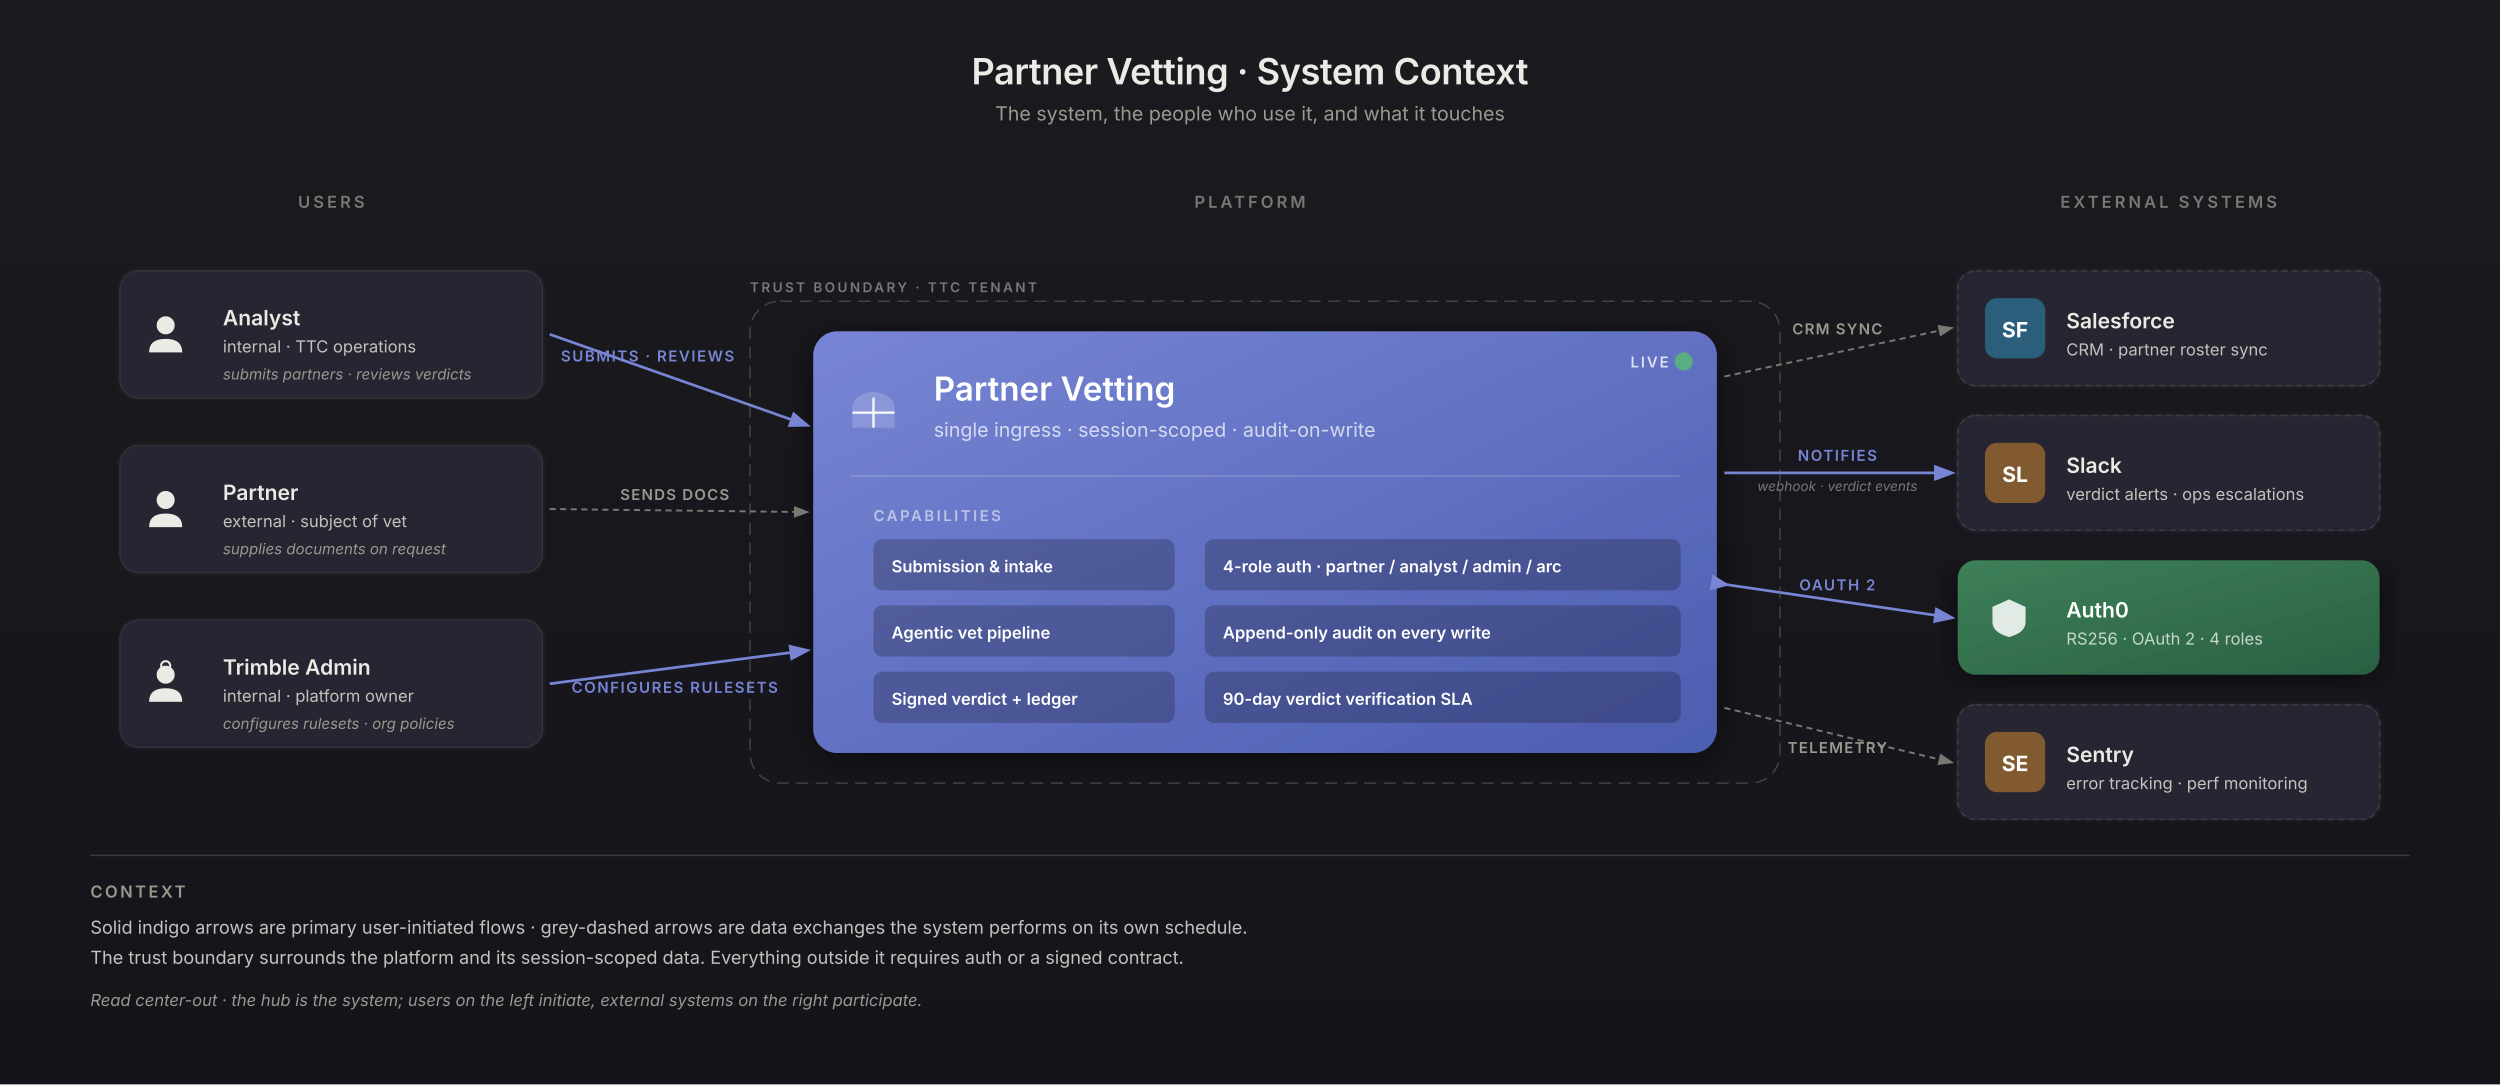
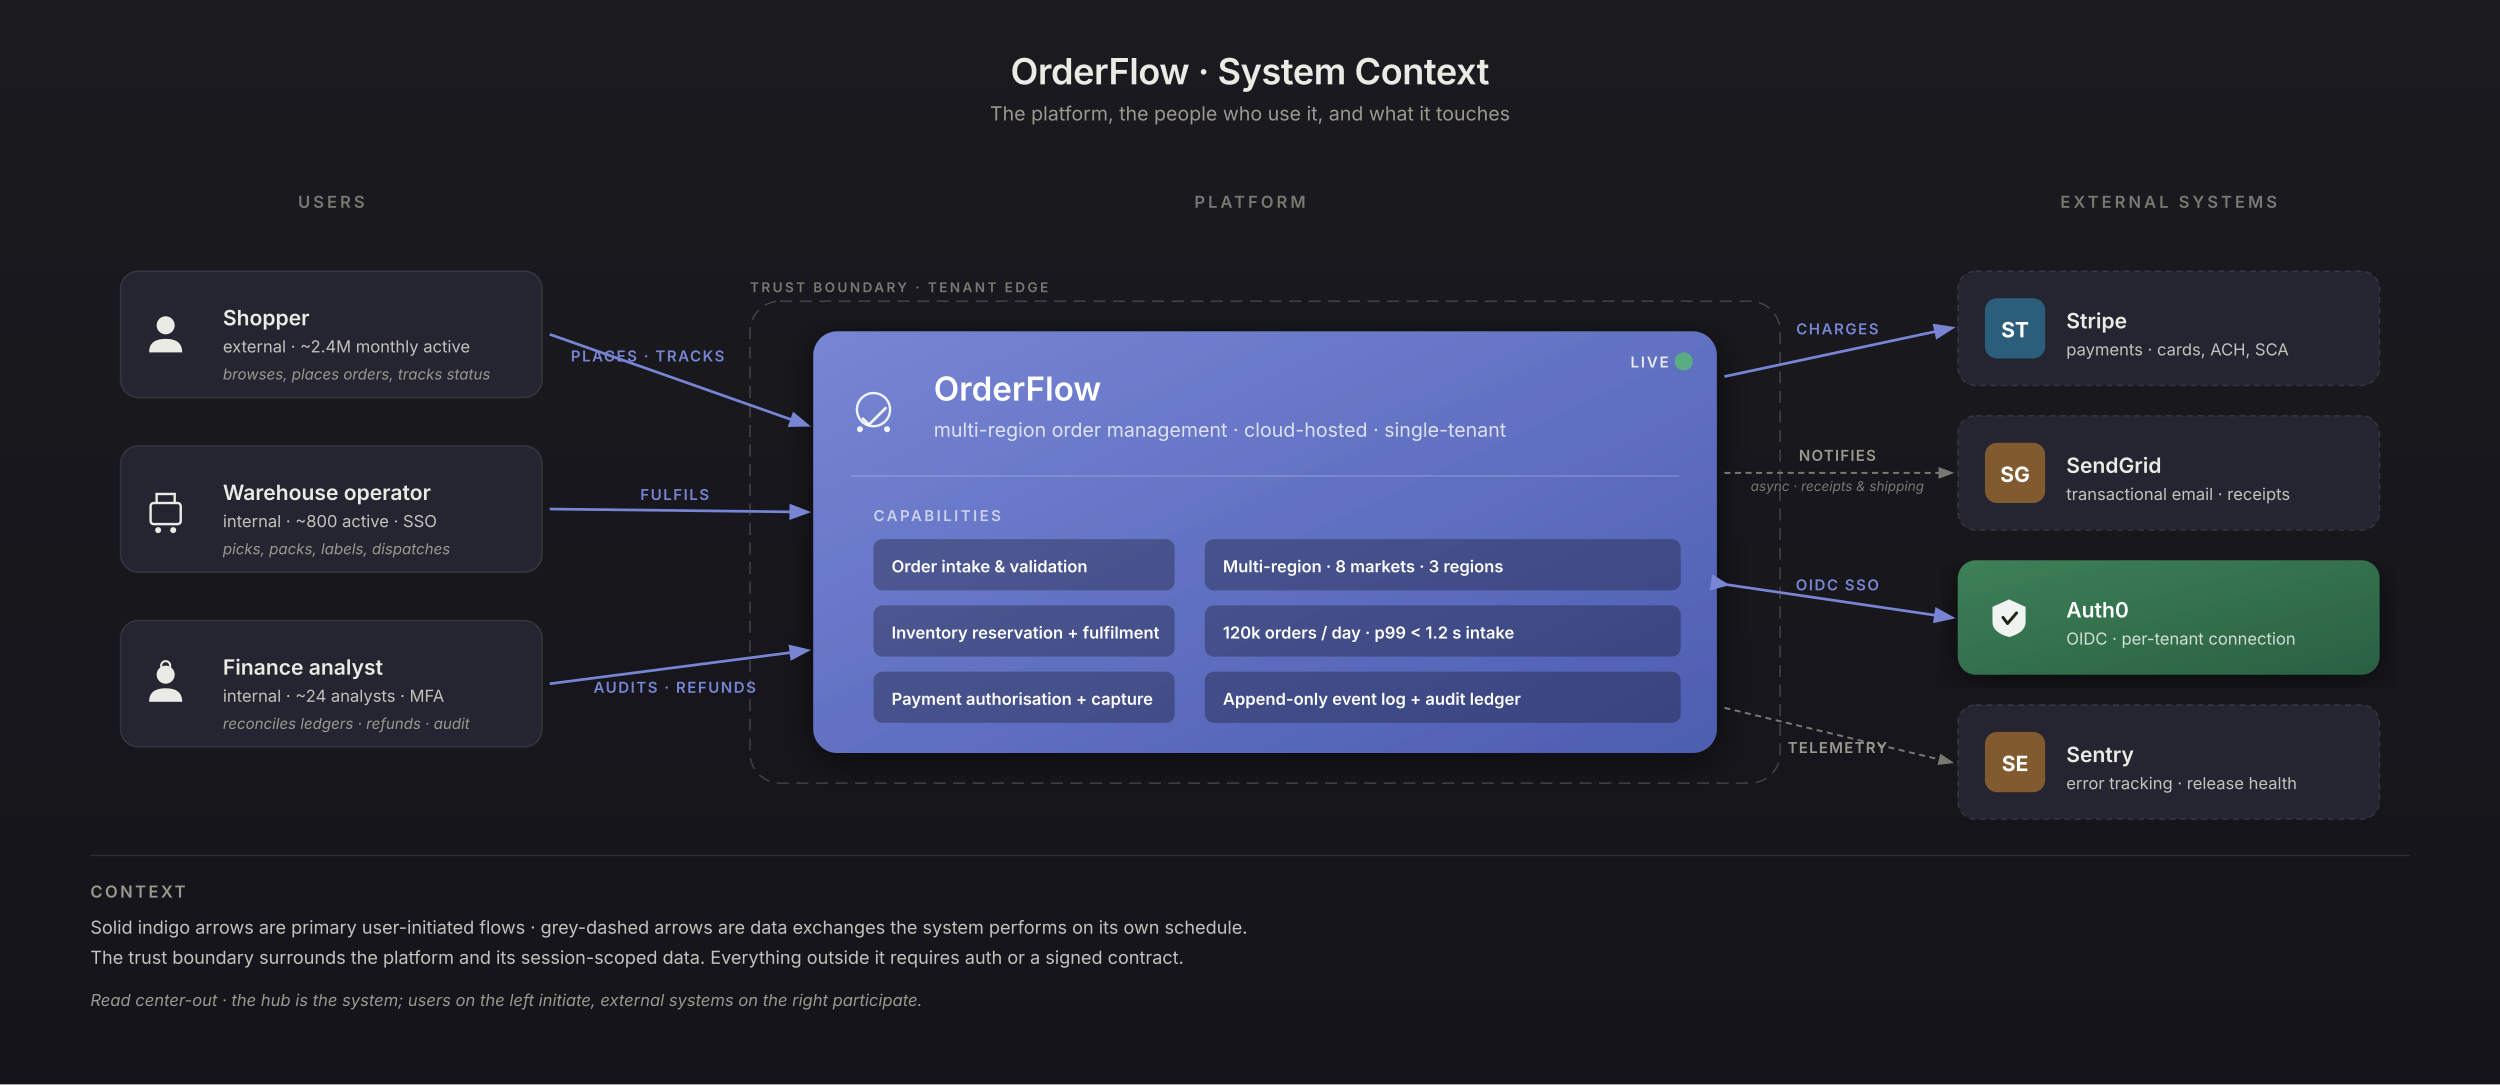
<svg xmlns="http://www.w3.org/2000/svg" viewBox="0 0 1660 720" font-family="Inter, system-ui, -apple-system, sans-serif">
  <defs>
    <filter id="cardShadow" x="-4%" y="-4%" width="108%" height="116%">
      <feDropShadow dx="0" dy="0" stdDeviation="1.5" flood-color="#ffffff" flood-opacity="0.08" />
    </filter>
    <filter id="cardShadowDark" x="-4%" y="-4%" width="108%" height="116%">
      <feDropShadow dx="0" dy="4" stdDeviation="12" flood-color="#000000" flood-opacity="0.55" />
    </filter>
    <linearGradient id="bgGrad" x1="0" y1="0" x2="0" y2="1">
      <stop offset="0%" stop-color="#1a1a1f" />
      <stop offset="100%" stop-color="#14141a" />
    </linearGradient>
    <linearGradient id="surfacePrimary" x1="0" y1="0" x2="1" y2="1">
      <stop offset="0%" stop-color="#7785d4" />
      <stop offset="100%" stop-color="#4d5db0" />
    </linearGradient>
    <linearGradient id="surfaceSecure" x1="0" y1="0" x2="1" y2="1">
      <stop offset="0%" stop-color="#3d8058" />
      <stop offset="100%" stop-color="#2a6042" />
    </linearGradient>
    <marker id="arrowAccent" markerWidth="8" markerHeight="8" refX="6" refY="3" orient="auto">
      <path d="M0,0 L0,6 L8,3 z" fill="#7785d4" />
    </marker>
    <marker id="arrowAccentSm" markerWidth="7" markerHeight="7" refX="5" refY="3" orient="auto">
      <path d="M0,0 L0,6 L7,3 z" fill="#7785d4" />
    </marker>
    <marker id="arrowGrey" markerWidth="8" markerHeight="8" refX="6" refY="3" orient="auto">
      <path d="M0,0 L0,6 L8,3 z" fill="#7a7873" />
    </marker>
  </defs>
  <rect width="1660" height="720" fill="url(#bgGrad)" />
-   <text x="830" y="56" text-anchor="middle" font-size="24" font-weight="600" fill="#ebebe5" letter-spacing="-0.3">Partner Vetting · System Context</text>
-   <text x="830" y="80" text-anchor="middle" font-size="13" fill="#9a988f">The system, the people who use it, and what it touches</text>
+   <text x="830" y="56" text-anchor="middle" font-size="24" font-weight="600" fill="#ebebe5" letter-spacing="-0.3">OrderFlow · System Context</text>
+   <text x="830" y="80" text-anchor="middle" font-size="13" fill="#9a988f">The platform, the people who use it, and what it touches</text>
  <text x="220" y="138" text-anchor="middle" font-size="11" font-weight="600" fill="#7a7873" letter-spacing="2">USERS</text>
  <text x="830" y="138" text-anchor="middle" font-size="11" font-weight="600" fill="#7a7873" letter-spacing="2">PLATFORM</text>
  <text x="1440" y="138" text-anchor="middle" font-size="11" font-weight="600" fill="#7a7873" letter-spacing="2">EXTERNAL SYSTEMS</text>
-   <rect x="80" y="180" width="280" height="84" rx="12" fill="#252531" stroke="#2e2e3a" filter="url(#cardShadow)" />
+   <rect x="80" y="180" width="280" height="84" rx="12" fill="#252531" stroke="rgba(255,255,255,0.10)" />
  <g transform="translate(110, 222)">
    <circle cx="0" cy="-6" r="6" fill="#ebebe5" />
    <path d="M-11,12 Q-11,3 0,3 Q11,3 11,12 Z" fill="#ebebe5" />
  </g>
-   <text x="148" y="216" font-size="14" font-weight="600" fill="#ebebe5">Analyst</text>
-   <text x="148" y="234" font-size="11" fill="#c4c2bc">internal · TTC operations</text>
-   <text x="148" y="252" font-size="10" font-style="italic" fill="#9a988f">submits partners · reviews verdicts</text>
-   <rect x="80" y="296" width="280" height="84" rx="12" fill="#252531" stroke="#2e2e3a" filter="url(#cardShadow)" />
+   <text x="148" y="216" font-size="14" font-weight="600" fill="#ebebe5">Shopper</text>
+   <text x="148" y="234" font-size="11" fill="#c4c2bc">external · ~2.4M monthly active</text>
+   <text x="148" y="252" font-size="10" font-style="italic" fill="#9a988f">browses, places orders, tracks status</text>
+   <rect x="80" y="296" width="280" height="84" rx="12" fill="#252531" stroke="rgba(255,255,255,0.10)" />
  <g transform="translate(110, 338)">
-     <circle cx="0" cy="-6" r="6" fill="#ebebe5" />
-     <path d="M-11,12 Q-11,3 0,3 Q11,3 11,12 Z" fill="#ebebe5" />
+     <rect x="-10" y="-4" width="20" height="14" rx="2" fill="none" stroke="#ebebe5" stroke-width="1.6" />
+     <path d="M-6,-4 L-6,-10 L6,-10 L6,-4" fill="none" stroke="#ebebe5" stroke-width="1.6" />
+     <circle cx="-5" cy="14" r="2" fill="#ebebe5" />
+     <circle cx="5" cy="14" r="2" fill="#ebebe5" />
  </g>
-   <text x="148" y="332" font-size="14" font-weight="600" fill="#ebebe5">Partner</text>
-   <text x="148" y="350" font-size="11" fill="#c4c2bc">external · subject of vet</text>
-   <text x="148" y="368" font-size="10" font-style="italic" fill="#9a988f">supplies documents on request</text>
-   <rect x="80" y="412" width="280" height="84" rx="12" fill="#252531" stroke="#2e2e3a" filter="url(#cardShadow)" />
+   <text x="148" y="332" font-size="14" font-weight="600" fill="#ebebe5">Warehouse operator</text>
+   <text x="148" y="350" font-size="11" fill="#c4c2bc">internal · ~800 active · SSO</text>
+   <text x="148" y="368" font-size="10" font-style="italic" fill="#9a988f">picks, packs, labels, dispatches</text>
+   <rect x="80" y="412" width="280" height="84" rx="12" fill="#252531" stroke="rgba(255,255,255,0.10)" />
  <g transform="translate(110, 454)">
    <circle cx="0" cy="-6" r="6" fill="#ebebe5" />
    <path d="M-11,12 Q-11,3 0,3 Q11,3 11,12 Z" fill="#ebebe5" />
    <circle cx="0" cy="-12" r="3" fill="none" stroke="#ebebe5" stroke-width="1.4" />
  </g>
-   <text x="148" y="448" font-size="14" font-weight="600" fill="#ebebe5">Trimble Admin</text>
-   <text x="148" y="466" font-size="11" fill="#c4c2bc">internal · platform owner</text>
-   <text x="148" y="484" font-size="10" font-style="italic" fill="#9a988f">configures rulesets · org policies</text>
+   <text x="148" y="448" font-size="14" font-weight="600" fill="#ebebe5">Finance analyst</text>
+   <text x="148" y="466" font-size="11" fill="#c4c2bc">internal · ~24 analysts · MFA</text>
+   <text x="148" y="484" font-size="10" font-style="italic" fill="#9a988f">reconciles ledgers · refunds · audit</text>
  <rect x="540" y="220" width="600" height="280" rx="16" fill="url(#surfacePrimary)" filter="url(#cardShadowDark)" />
  <g transform="translate(580, 274)">
-     <path d="M-14,10 L-14,-3 Q-14,-12 0,-14 Q14,-12 14,-3 L14,10 Z" fill="rgba(255,255,255,0.18)" />
-     <line x1="0" y1="-10" x2="0" y2="10" stroke="rgba(255,255,255,0.9)" stroke-width="1.6" />
-     <line x1="-14" y1="0" x2="14" y2="0" stroke="rgba(255,255,255,0.9)" stroke-width="1.6" />
+     <circle cx="0" cy="-2" r="11" fill="none" stroke="rgba(255,255,255,0.9)" stroke-width="1.6" />
+     <path d="M-7,4 L-3,8 L8,-3" stroke="rgba(255,255,255,0.9)" stroke-width="1.8" fill="none" stroke-linecap="round" stroke-linejoin="round" />
+     <circle cx="-9" cy="11" r="2" fill="rgba(255,255,255,0.9)" />
+     <circle cx="9" cy="11" r="2" fill="rgba(255,255,255,0.9)" />
  </g>
-   <text x="620" y="266" font-size="22" font-weight="600" fill="white">Partner Vetting</text>
-   <text x="620" y="290" font-size="13" fill="rgba(255,255,255,0.72)">single ingress · session-scoped · audit-on-write</text>
-   <line x1="565" y1="316" x2="1115" y2="316" stroke="rgba(255,255,255,0.18)" />
-   <text x="580" y="346" font-size="10" font-weight="600" fill="rgba(255,255,255,0.55)" letter-spacing="1.6">CAPABILITIES</text>
-   <rect x="580" y="358" width="200" height="34" rx="6" fill="rgba(0,0,0,0.22)" />
-   <text x="592" y="380" font-size="11" font-weight="600" fill="white">Submission &amp; intake</text>
-   <rect x="580" y="402" width="200" height="34" rx="6" fill="rgba(0,0,0,0.22)" />
-   <text x="592" y="424" font-size="11" font-weight="600" fill="white">Agentic vet pipeline</text>
-   <rect x="580" y="446" width="200" height="34" rx="6" fill="rgba(0,0,0,0.22)" />
-   <text x="592" y="468" font-size="11" font-weight="600" fill="white">Signed verdict + ledger</text>
-   <rect x="800" y="358" width="316" height="34" rx="6" fill="rgba(0,0,0,0.22)" />
-   <text x="812" y="380" font-size="11" font-weight="600" fill="white">4-role auth · partner / analyst / admin / arc</text>
-   <rect x="800" y="402" width="316" height="34" rx="6" fill="rgba(0,0,0,0.22)" />
-   <text x="812" y="424" font-size="11" font-weight="600" fill="white">Append-only audit on every write</text>
-   <rect x="800" y="446" width="316" height="34" rx="6" fill="rgba(0,0,0,0.22)" />
-   <text x="812" y="468" font-size="11" font-weight="600" fill="white">90-day verdict verification SLA</text>
+   <text x="620" y="266" font-size="22" font-weight="600" fill="white">OrderFlow</text>
+   <text x="620" y="290" font-size="13" fill="rgba(255,255,255,0.78)">multi-region order management · cloud-hosted · single-tenant</text>
+   <line x1="565" y1="316" x2="1115" y2="316" stroke="rgba(255,255,255,0.20)" />
+   <text x="580" y="346" font-size="10" font-weight="600" fill="rgba(255,255,255,0.65)" letter-spacing="1.6">CAPABILITIES</text>
+   <rect x="580" y="358" width="200" height="34" rx="6" fill="rgba(0,0,0,0.28)" />
+   <text x="592" y="380" font-size="11" font-weight="600" fill="white">Order intake &amp; validation</text>
+   <rect x="580" y="402" width="200" height="34" rx="6" fill="rgba(0,0,0,0.28)" />
+   <text x="592" y="424" font-size="11" font-weight="600" fill="white">Inventory reservation + fulfilment</text>
+   <rect x="580" y="446" width="200" height="34" rx="6" fill="rgba(0,0,0,0.28)" />
+   <text x="592" y="468" font-size="11" font-weight="600" fill="white">Payment authorisation + capture</text>
+   <rect x="800" y="358" width="316" height="34" rx="6" fill="rgba(0,0,0,0.28)" />
+   <text x="812" y="380" font-size="11" font-weight="600" fill="white">Multi-region · 8 markets · 3 regions</text>
+   <rect x="800" y="402" width="316" height="34" rx="6" fill="rgba(0,0,0,0.28)" />
+   <text x="812" y="424" font-size="11" font-weight="600" fill="white">120k orders / day · p99 &lt; 1.2 s intake</text>
+   <rect x="800" y="446" width="316" height="34" rx="6" fill="rgba(0,0,0,0.28)" />
+   <text x="812" y="468" font-size="11" font-weight="600" fill="white">Append-only event log + audit ledger</text>
  <circle cx="1118" cy="240" r="6" fill="#5aad80" class="anim-pulse" />
-   <text x="1108" y="244" text-anchor="end" font-size="10" font-weight="600" fill="rgba(255,255,255,0.78)" letter-spacing="1.2">LIVE</text>
-   <rect x="1300" y="180" width="280" height="76" rx="12" fill="#252531" stroke="#3a3a47" stroke-dasharray="4,3" filter="url(#cardShadow)" />
+   <text x="1108" y="244" text-anchor="end" font-size="10" font-weight="600" fill="rgba(255,255,255,0.86)" letter-spacing="1.2">LIVE</text>
+   <rect x="1300" y="180" width="280" height="76" rx="12" fill="#252531" stroke="rgba(255,255,255,0.10)" stroke-dasharray="4,3" />
  <rect x="1318" y="198" width="40" height="40" rx="8" fill="#2a5e7a" />
-   <text x="1338" y="224" text-anchor="middle" font-size="14" font-weight="700" fill="white">SF</text>
-   <text x="1372" y="218" font-size="14" font-weight="600" fill="#ebebe5">Salesforce</text>
-   <text x="1372" y="236" font-size="11" fill="#c4c2bc">CRM · partner roster sync</text>
-   <rect x="1300" y="276" width="280" height="76" rx="12" fill="#252531" stroke="#3a3a47" stroke-dasharray="4,3" filter="url(#cardShadow)" />
+   <text x="1338" y="224" text-anchor="middle" font-size="14" font-weight="700" fill="white">ST</text>
+   <text x="1372" y="218" font-size="14" font-weight="600" fill="#ebebe5">Stripe</text>
+   <text x="1372" y="236" font-size="11" fill="#c4c2bc">payments · cards, ACH, SCA</text>
+   <rect x="1300" y="276" width="280" height="76" rx="12" fill="#252531" stroke="rgba(255,255,255,0.10)" stroke-dasharray="4,3" />
  <rect x="1318" y="294" width="40" height="40" rx="8" fill="#825a30" />
-   <text x="1338" y="320" text-anchor="middle" font-size="14" font-weight="700" fill="white">SL</text>
-   <text x="1372" y="314" font-size="14" font-weight="600" fill="#ebebe5">Slack</text>
-   <text x="1372" y="332" font-size="11" fill="#c4c2bc">verdict alerts · ops escalations</text>
+   <text x="1338" y="320" text-anchor="middle" font-size="14" font-weight="700" fill="white">SG</text>
+   <text x="1372" y="314" font-size="14" font-weight="600" fill="#ebebe5">SendGrid</text>
+   <text x="1372" y="332" font-size="11" fill="#c4c2bc">transactional email · receipts</text>
  <rect x="1300" y="372" width="280" height="76" rx="12" fill="url(#surfaceSecure)" filter="url(#cardShadowDark)" />
  <g transform="translate(1334, 410)">
-     <path d="M0,-12 L11,-7 L11,3 Q11,10 0,13 Q-11,10 -11,3 L-11,-7 Z" fill="rgba(255,255,255,0.85)" />
-     <path d="M-4,0 L-1,4 L5,-3" stroke="#ebebe5" stroke-width="2" stroke-linecap="round" stroke-linejoin="round" fill="none" />
+     <path d="M0,-12 L11,-7 L11,3 Q11,10 0,13 Q-11,10 -11,3 L-11,-7 Z" fill="rgba(255,255,255,0.92)" />
+     <path d="M-4,0 L-1,4 L5,-3" stroke="#1a2818" stroke-width="2" stroke-linecap="round" stroke-linejoin="round" fill="none" />
  </g>
  <text x="1372" y="410" font-size="14" font-weight="600" fill="white">Auth0</text>
-   <text x="1372" y="428" font-size="11" fill="rgba(255,255,255,0.72)">RS256 · OAuth 2 · 4 roles</text>
-   <rect x="1300" y="468" width="280" height="76" rx="12" fill="#252531" stroke="#3a3a47" stroke-dasharray="4,3" filter="url(#cardShadow)" />
+   <text x="1372" y="428" font-size="11" fill="rgba(255,255,255,0.78)">OIDC · per-tenant connection</text>
+   <rect x="1300" y="468" width="280" height="76" rx="12" fill="#252531" stroke="rgba(255,255,255,0.10)" stroke-dasharray="4,3" />
  <rect x="1318" y="486" width="40" height="40" rx="8" fill="#825a30" />
  <text x="1338" y="512" text-anchor="middle" font-size="14" font-weight="700" fill="white">SE</text>
  <text x="1372" y="506" font-size="14" font-weight="600" fill="#ebebe5">Sentry</text>
-   <text x="1372" y="524" font-size="11" fill="#c4c2bc">error tracking · perf monitoring</text>
+   <text x="1372" y="524" font-size="11" fill="#c4c2bc">error tracking · release health</text>
  <path d="M 365 222 L 535 282" stroke="#7785d4" stroke-width="1.8" fill="none" marker-end="url(#arrowAccent)" />
-   <text x="430" y="240" text-anchor="middle" font-size="10" font-weight="600" fill="#7785d4" letter-spacing="1">SUBMITS · REVIEWS</text>
-   <path d="M 365 338 L 535 340" stroke="#7a7873" stroke-width="1.3" stroke-dasharray="4,3" fill="none" marker-end="url(#arrowGrey)" />
-   <text x="448" y="332" text-anchor="middle" font-size="10" font-weight="600" fill="#9a988f" letter-spacing="0.8">SENDS DOCS</text>
+   <text x="430" y="240" text-anchor="middle" font-size="10" font-weight="600" fill="#7785d4" letter-spacing="1">PLACES · TRACKS</text>
+   <path d="M 365 338 L 535 340" stroke="#7785d4" stroke-width="1.8" fill="none" marker-end="url(#arrowAccent)" />
+   <text x="448" y="332" text-anchor="middle" font-size="10" font-weight="600" fill="#7785d4" letter-spacing="1">FULFILS</text>
  <path d="M 365 454 L 535 432" stroke="#7785d4" stroke-width="1.8" fill="none" marker-end="url(#arrowAccent)" />
-   <text x="448" y="460" text-anchor="middle" font-size="10" font-weight="600" fill="#7785d4" letter-spacing="1">CONFIGURES RULESETS</text>
-   <path d="M 1145 250 L 1295 218" stroke="#7a7873" stroke-width="1.3" stroke-dasharray="4,3" fill="none" marker-end="url(#arrowGrey)" />
-   <text x="1220" y="222" text-anchor="middle" font-size="10" font-weight="600" fill="#9a988f" letter-spacing="0.8">CRM SYNC</text>
-   <path d="M 1145 314 L 1295 314" stroke="#7785d4" stroke-width="1.8" fill="none" marker-end="url(#arrowAccent)" />
-   <text x="1220" y="306" text-anchor="middle" font-size="10" font-weight="600" fill="#7785d4" letter-spacing="1">NOTIFIES</text>
-   <text x="1220" y="326" text-anchor="middle" font-size="9" font-style="italic" fill="#7a7873">webhook · verdict events</text>
+   <text x="448" y="460" text-anchor="middle" font-size="10" font-weight="600" fill="#7785d4" letter-spacing="1">AUDITS · REFUNDS</text>
+   <path d="M 1145 250 L 1295 218" stroke="#7785d4" stroke-width="1.8" fill="none" marker-end="url(#arrowAccent)" />
+   <text x="1220" y="222" text-anchor="middle" font-size="10" font-weight="600" fill="#7785d4" letter-spacing="1">CHARGES</text>
+   <path d="M 1145 314 L 1295 314" stroke="#7a7873" stroke-width="1.3" stroke-dasharray="4,3" fill="none" marker-end="url(#arrowGrey)" />
+   <text x="1220" y="306" text-anchor="middle" font-size="10" font-weight="600" fill="#9a988f" letter-spacing="0.8">NOTIFIES</text>
+   <text x="1220" y="326" text-anchor="middle" font-size="9" font-style="italic" fill="#7a7873">async · receipts &amp; shipping</text>
  <path d="M 1145 388 L 1295 410" stroke="#7785d4" stroke-width="1.8" fill="none" marker-end="url(#arrowAccent)" marker-start="url(#arrowAccentSm)" />
-   <text x="1220" y="392" text-anchor="middle" font-size="10" font-weight="600" fill="#7785d4" letter-spacing="1">OAUTH 2</text>
+   <text x="1220" y="392" text-anchor="middle" font-size="10" font-weight="600" fill="#7785d4" letter-spacing="1">OIDC SSO</text>
  <path d="M 1145 470 L 1295 506" stroke="#7a7873" stroke-width="1.3" stroke-dasharray="4,3" fill="none" marker-end="url(#arrowGrey)" />
  <text x="1220" y="500" text-anchor="middle" font-size="10" font-weight="600" fill="#9a988f" letter-spacing="0.8">TELEMETRY</text>
  <rect x="498" y="200" width="684" height="320" rx="20" fill="none" stroke="#7a7873" stroke-dasharray="8,5" opacity="0.45" />
-   <text x="498" y="194" font-size="9" font-weight="600" fill="#7a7873" letter-spacing="1.6">TRUST BOUNDARY · TTC TENANT</text>
-   <line x1="60" y1="568" x2="1600" y2="568" stroke="#3a3a47" />
+   <text x="498" y="194" font-size="9" font-weight="600" fill="#7a7873" letter-spacing="1.6">TRUST BOUNDARY · TENANT EDGE</text>
+   <line x1="60" y1="568" x2="1600" y2="568" stroke="rgba(255,255,255,0.10)" />
  <text x="60" y="596" font-size="11" font-weight="600" fill="#9a988f" letter-spacing="1.6">CONTEXT</text>
  <text x="60" y="620" font-size="12" fill="#c4c2bc">Solid indigo arrows are primary user-initiated flows · grey-dashed arrows are data exchanges the system performs on its own schedule.</text>
  <text x="60" y="640" font-size="12" fill="#c4c2bc">The trust boundary surrounds the platform and its session-scoped data. Everything outside it requires auth or a signed contract.</text>
  <text x="60" y="668" font-size="11" font-style="italic" fill="#9a988f">Read center-out · the hub is the system; users on the left initiate, external systems on the right participate.</text>
</svg>
